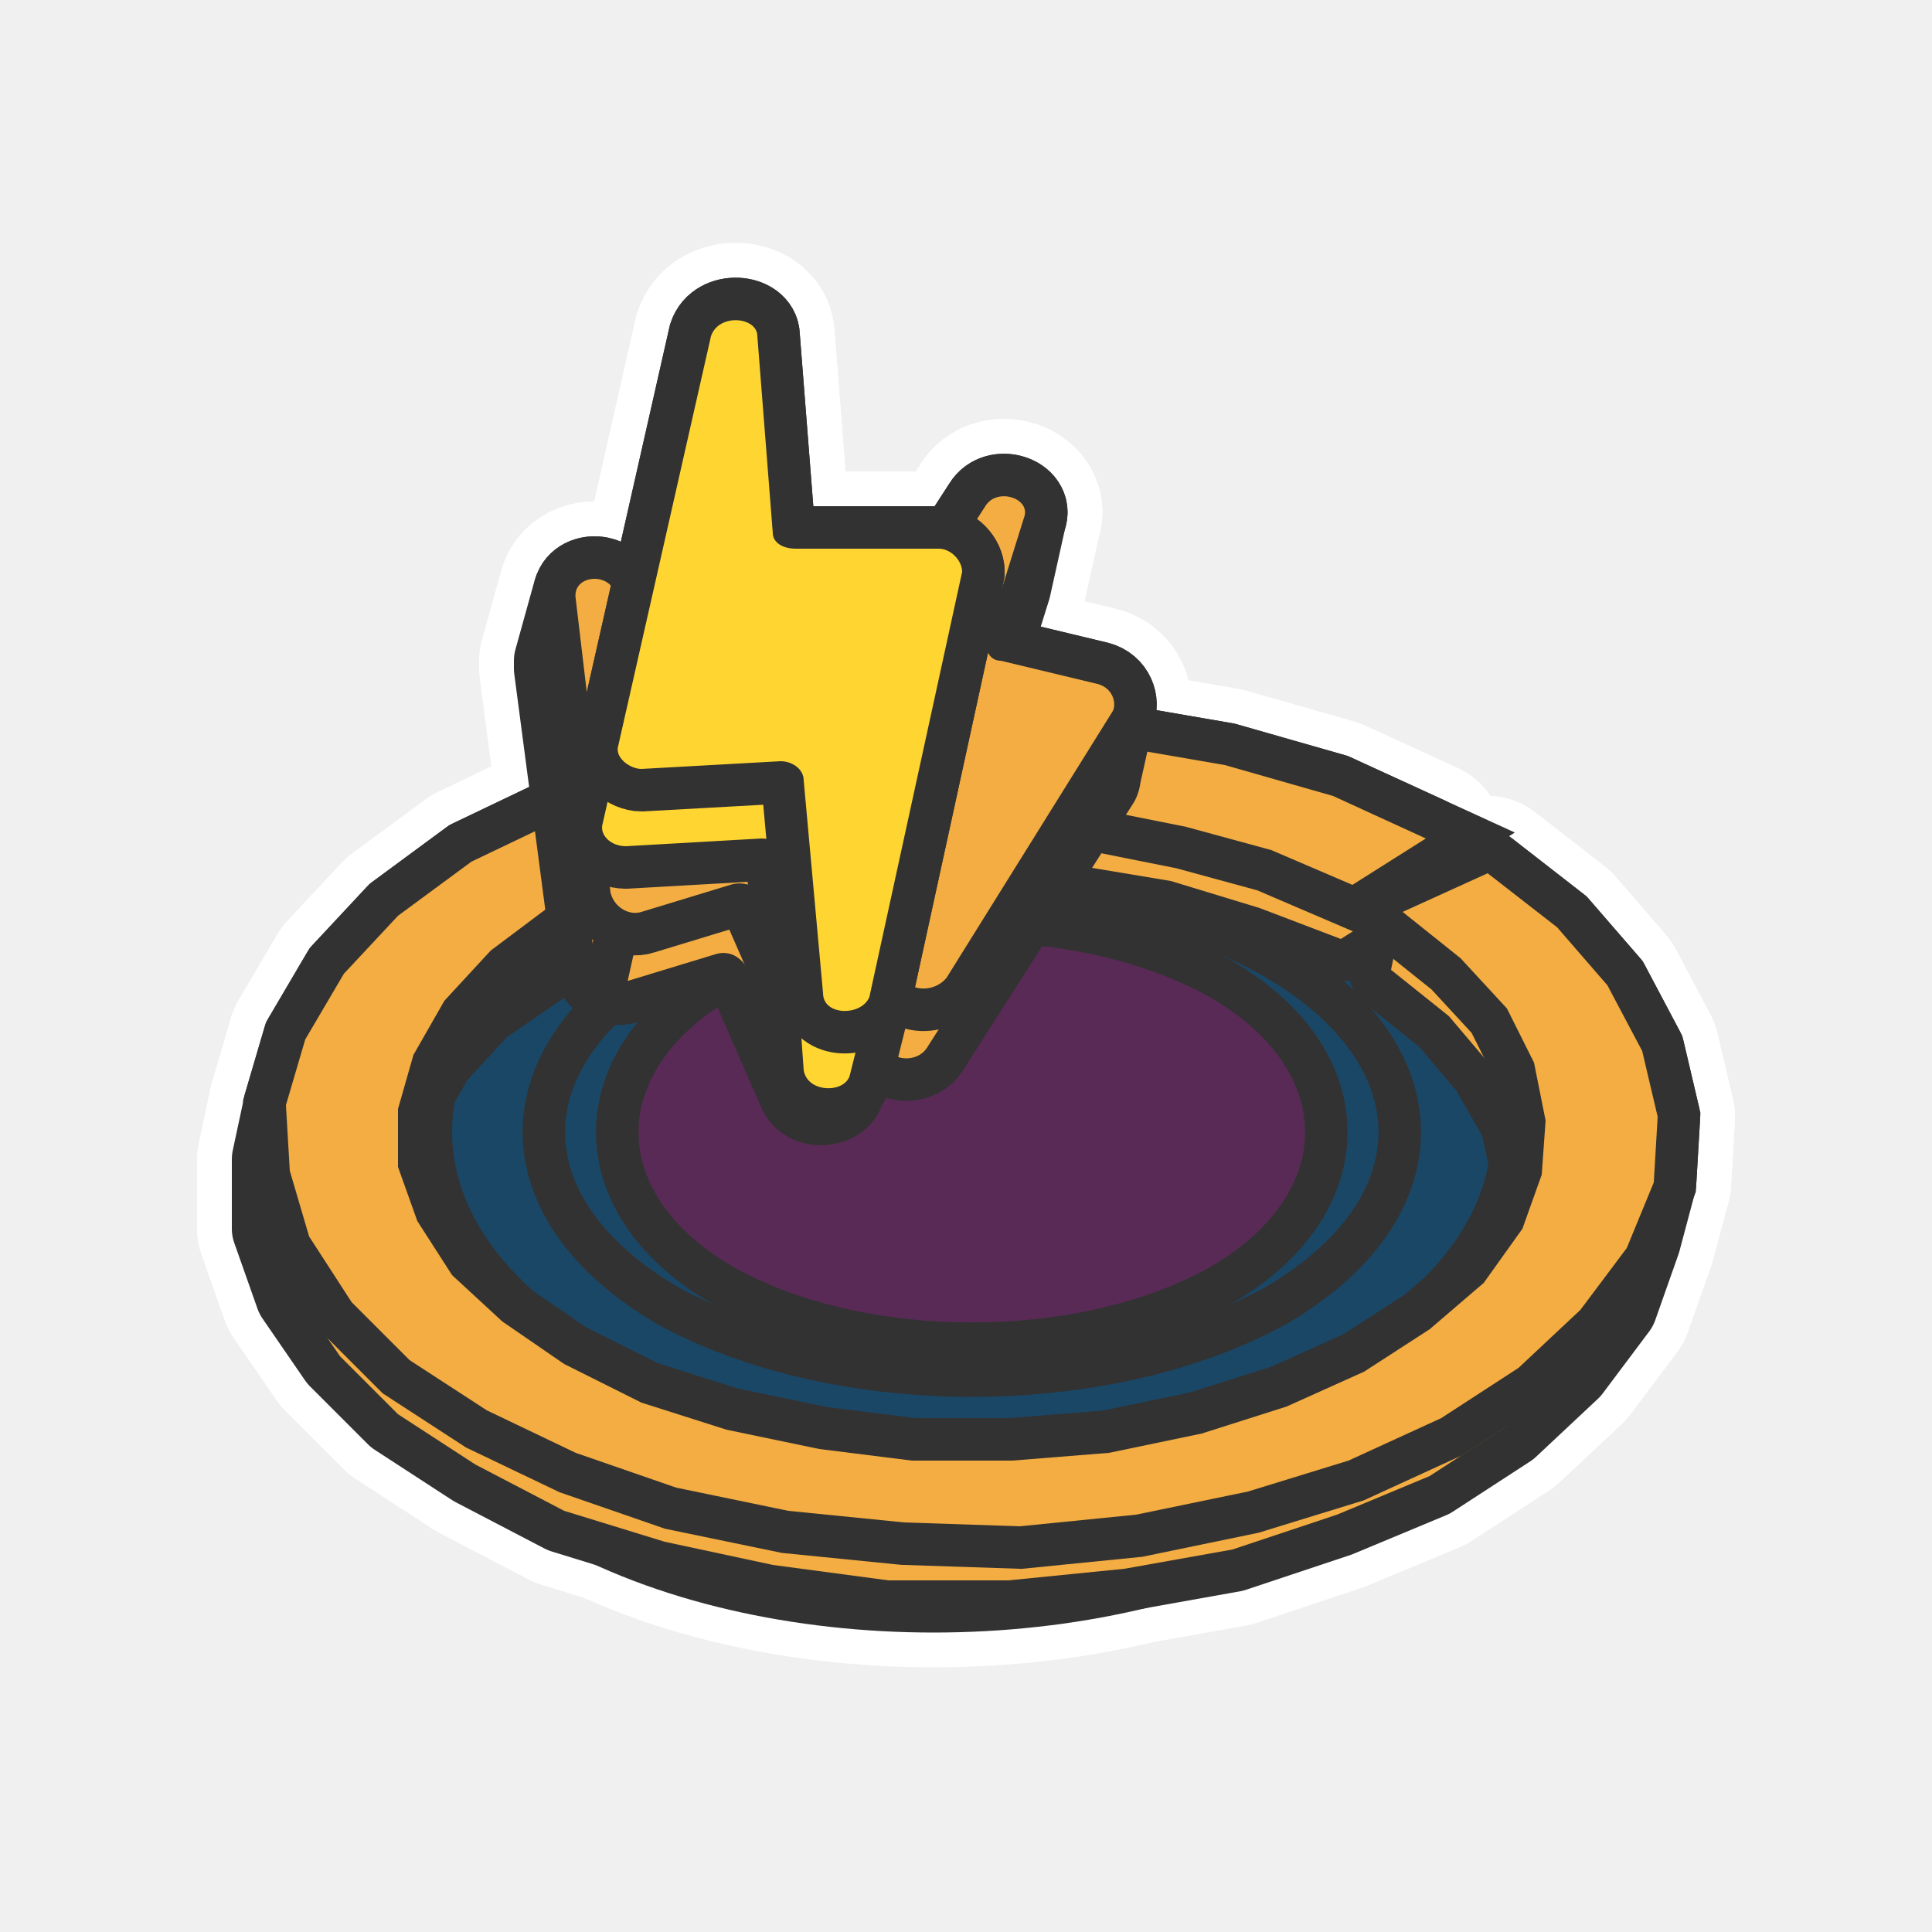
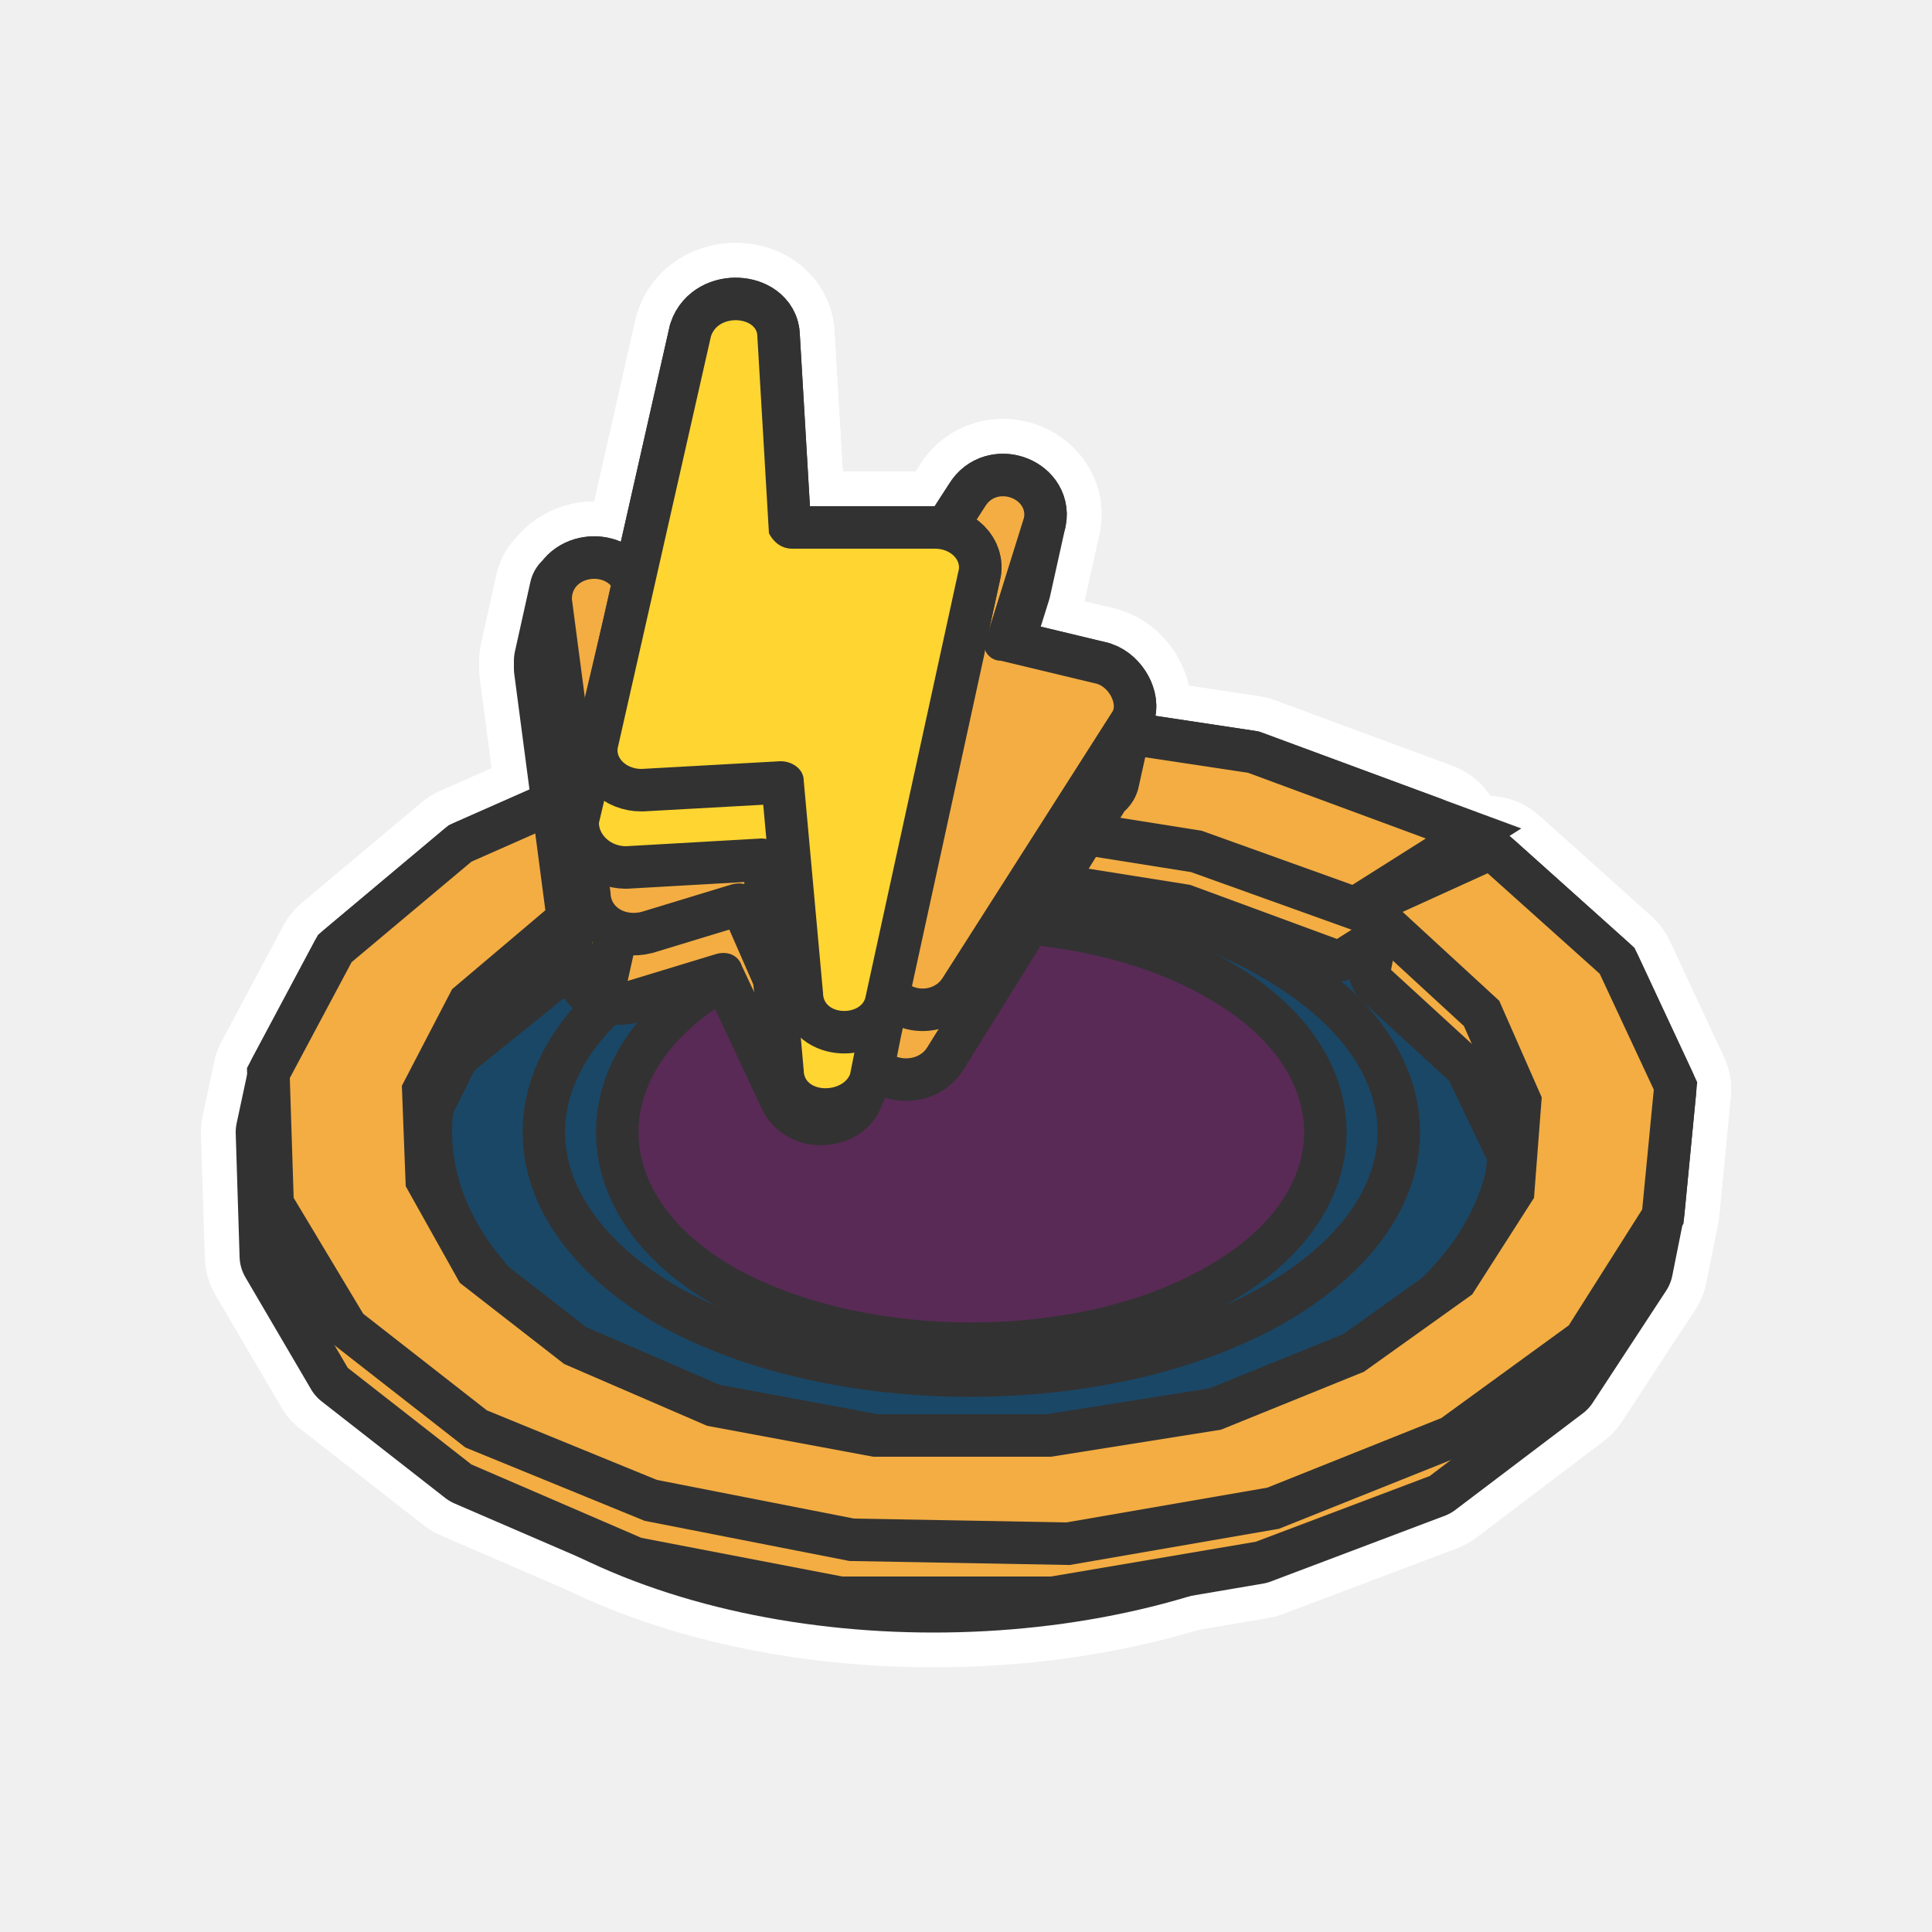
<svg xmlns="http://www.w3.org/2000/svg" width="500" height="500" viewBox="0 0 500 500">
  <defs>
-     <path id="p0" d="M347 238C399 269 399 317 347 347C294 378 209 378 156 347C104 317 104 269 156 238C209 208 294 208 347 238ZM337 280C389 310 389 359 337 389C284 419 199 419 147 389C94 359 94 310 147 280C199 250 284 250 337 280ZM385 303L375 345C371 361 359 376 337 389L347 347C368 335 381 319 385 303ZM347 347L337 389C284 419 199 419 147 389L156 347C209 378 294 378 347 347ZM156 347L147 389C116 371 103 347 109 324L118 283C113 306 126 330 156 347Z" />
-     <path id="p1" d="M347 238C399 269 399 317 347 347C294 378 209 378 156 347C104 317 104 269 156 238C209 208 294 208 347 238Z" />
-     <path id="p2" d="M313 258C346 277 346 309 313 328C279 347 224 347 190 328C157 309 157 277 190 258C224 239 279 239 313 258Z" />
-     <path id="p3" d="M385 226L403 240L416 255L425 272L429 289L428 306L421 323L409 339L393 354L373 367L349 378L323 386L294 392L264 395L234 394L204 391L175 385L149 376L126 365L106 352L91 337L80 320L75 303L74 286L79 269L89 252L103 237L122 223L145 212L170 202L198 196L228 192L258 191L288 193L317 198L345 206L369 217L350 229L329 220L307 214L282 209L257 208L232 208L207 211L184 217L162 225L143 234L127 246L115 259L107 273L103 287L103 302L108 316L117 330L130 342L146 353L166 363L188 370L212 375L236 378L262 378L287 376L311 371L333 364L353 355L370 344L384 332L394 318L399 304L400 290L397 275L390 261L378 248L363 236L385 226ZM381 240L399 254L413 269L422 286L426 303L424 321L418 338L406 354L390 369L370 382L346 392L319 401L291 406L261 409L230 409L200 405L172 399L146 391L123 379L103 366L88 351L77 335L71 318L71 300L76 283L85 267L100 251L119 238L141 226L167 217L195 210L225 206L255 206L285 208L314 213L341 221L366 231L347 243L326 235L303 228L279 224L254 222L228 223L204 226L180 231L159 239L140 249L124 260L112 273L104 287L100 301L100 316L105 330L114 344L127 357L143 368L162 377L184 384L208 390L233 392L259 392L284 390L308 386L330 379L350 370L367 359L381 346L390 333L396 319L397 304L394 290L386 276L375 263L360 251L381 240ZM428 306L424 321L418 338L421 323L428 306ZM421 323L418 338L406 354L409 339L421 323ZM409 339L406 354L390 369L393 354L409 339ZM393 354L390 369L370 382L373 367L393 354ZM373 367L370 382L346 392L349 378L373 367ZM349 378L346 392L319 401L323 386L349 378ZM323 386L319 401L291 406L294 392L323 386ZM294 392L291 406L261 409L264 395L294 392ZM264 395L261 409L230 409L234 394L264 395ZM234 394L230 409L200 405L204 391L234 394ZM204 391L200 405L172 399L175 385L204 391ZM175 385L172 399L146 391L149 376L175 385ZM149 376L146 391L123 379L126 365L149 376ZM126 365L123 379L103 366L106 352L126 365ZM106 352L103 366L88 351L91 337L106 352ZM91 337L88 351L77 335L80 320L91 337ZM80 320L77 335L71 318L75 303L80 320ZM75 303L71 318L71 300L74 286L75 303ZM369 217L366 231L347 243L350 229L369 217ZM350 229L347 243L326 235L329 220L350 229ZM329 220L326 235L303 228L307 214L329 220ZM307 214L303 228L279 224L282 209L307 214ZM282 209L279 224L254 222L257 208L282 209ZM257 208L254 222L228 223L232 208L257 208ZM232 208L228 223L204 226L207 211L232 208ZM207 211L204 226L180 231L184 217L207 211ZM184 217L180 231L159 239L162 225L184 217ZM162 225L159 239L140 249L143 234L162 225ZM143 234L140 249L124 260L127 246L143 234ZM127 246L124 260L112 273L115 259L127 246ZM115 259L112 273L104 287L107 273L115 259ZM107 273L104 287L100 301L103 287L107 273ZM399 304L396 319L397 304L400 290L399 304ZM400 290L397 304L394 290L397 275L400 290ZM397 275L394 290L386 276L390 261L397 275ZM390 261L386 276L375 263L378 248L390 261ZM378 248L375 263L360 251L363 236L378 248Z" />
-     <path id="p4" d="M385 226L403 240L416 255L425 272L429 289L428 306L421 323L409 339L393 354L373 367L349 378L323 386L294 392L264 395L234 394L204 391L175 385L149 376L126 365L106 352L91 337L80 320L75 303L74 286L79 269L89 252L103 237L122 223L145 212L170 202L198 196L228 192L258 191L288 193L317 198L345 206L369 217L350 229L329 220L307 214L282 209L257 208L232 208L207 211L184 217L162 225L143 234L127 246L115 259L107 273L103 287L103 302L108 316L117 330L130 342L146 353L166 363L188 370L212 375L236 378L262 378L287 376L311 371L333 364L353 355L370 344L384 332L394 318L399 304L400 290L397 275L390 261L378 248L363 236L385 226Z" />
-     <path id="p5" d="M265 134L255 166C255 168 256 171 259 171L284 177C288 178 289 182 288 184L245 253C241 258 232 256 234 250L243 217C244 214 242 212 239 211L215 206C212 206 210 202 211 199L255 131C258 126 267 129 265 134ZM261 152L251 184C250 186 252 189 255 189L280 195C283 196 285 200 284 202L240 271C237 276 228 274 230 268L239 235C240 232 238 230 235 229L211 224C207 224 205 220 207 217L251 149C254 144 262 147 261 152ZM265 134L261 152L251 184L255 166L265 134ZM255 166L251 184C251 184 251 184 251 184L255 166C255 166 255 166 255 166ZM288 183L284 201C284 201 284 202 284 202L288 184C288 184 288 183 288 183ZM288 184L284 202L240 271L245 253L288 184ZM245 253L240 271C237 276 228 274 230 269L234 251C233 256 242 258 245 253ZM244 217L239 235C240 232 238 230 235 229L239 211C242 212 244 214 244 217ZM239 211L235 229L211 224L215 206L239 211ZM215 206L211 224C208 224 206 221 207 219L211 201C210 203 212 206 215 206ZM265 133L261 151C261 152 261 152 261 152L265 134C265 134 265 134 265 133Z" />
-     <path id="p6" d="M265 134C267 129 258 126 255 131L211 199C210 202 212 206 215 206L239 211C242 212 244 214 243 217L234 250C232 256 241 258 245 253L288 184C289 182 288 178 284 177L259 171C256 171 255 168 255 166L265 134Z" />
-     <path id="p7" d="M159 153L172 184C173 186 177 187 180 187L204 181C208 180 212 182 212 185L222 262C223 268 214 269 211 264L197 232C196 229 192 228 189 229L166 236C163 237 159 235 158 231L149 155C148 149 157 148 159 153ZM155 171L168 202C169 204 172 205 175 205L200 199C204 198 207 200 208 203L218 280C219 286 209 287 207 282L193 250C191 247 188 246 185 247L162 254C158 255 154 253 154 249L144 173C144 167 153 166 155 171ZM222 264L218 282C217 286 209 287 207 282L211 264C213 269 221 268 222 264ZM211 264L207 282L193 250L197 232L211 264ZM197 232L193 250C191 247 188 246 185 247L189 229C192 228 196 229 197 232ZM189 229L185 247L162 254L166 236L189 229ZM166 236L162 254C158 255 154 253 154 249L158 231C159 235 163 237 166 236ZM158 231L154 249L144 173L149 155L158 231ZM149 155L144 173C144 172 144 172 144 171L149 153C149 154 149 154 149 155Z" />
-     <path id="p8" d="M159 153C157 148 148 149 149 155L158 231C159 235 163 237 166 236L189 229C192 228 196 229 197 232L211 264C214 269 223 268 222 262L212 185C212 182 208 180 204 181L180 187C177 187 173 186 172 184L159 153Z" />
-     <path id="p9" d="M196 87L200 138C200 140 202 142 206 142L243 142C246 142 249 145 249 148L225 258C223 263 213 263 213 257L208 202C208 199 205 197 202 197L166 199C163 199 159 196 160 193L184 87C186 81 196 82 196 87ZM192 107L195 157C195 160 198 162 201 162L238 162C242 162 245 164 244 167L220 277C219 283 209 283 208 277L204 221C203 219 201 217 197 217L162 219C158 219 155 216 156 213L180 107C181 101 191 101 192 107ZM225 258L220 278C219 283 209 283 208 277L213 257C213 263 223 263 225 258ZM213 257L208 277L204 221L208 202L213 257ZM208 202L204 221C203 219 201 217 197 217L202 197C205 197 208 199 208 202ZM202 197L197 217L162 219L166 199L202 197ZM166 199L162 219C158 219 155 216 156 213L160 193C159 196 163 199 166 199ZM160 193L156 213L180 107L184 87L160 193ZM184 87L180 107C180 107 180 107 180 107L184 87C184 87 184 87 184 87Z" />
-     <path id="p10" d="M196 87C196 82 186 81 184 87L160 193C159 196 163 199 166 199L202 197C205 197 208 199 208 202L213 257C213 263 223 263 225 258L249 148C249 145 246 142 243 142L206 142C202 142 200 140 200 138L196 87Z" />
+     <path id="p0" d="M346 238C399 269 399 317 346 347C294 378 209 378 156 347C104 317 104 269 156 238C209 208 294 208 346 238ZM337 280C389 310 389 359 337 389C284 419 199 419 147 389C94 359 94 310 147 280C199 250 284 250 337 280ZM385 303L375 345C371 361 358 376 337 389L346 347C368 335 381 319 385 303ZM346 347L337 389C284 419 199 419 147 389L156 347C209 378 294 378 346 347ZM156 347L147 389C116 371 103 347 108 324L118 283C113 306 125 330 156 347Z" />
+     <path id="p1" d="M346 238C399 269 399 317 346 347C294 378 209 378 156 347C104 317 104 269 156 238C209 208 294 208 346 238Z" />
+     <path id="p2" d="M312 258C346 277 346 309 312 328C279 347 224 347 190 328C157 309 157 277 190 258C224 239 279 239 312 258Z" />
+     <path id="p3" d="M385 226L414 252L428 282L425 313L406 343L373 367L328 385L276 394L221 393L170 383L126 365L94 340L76 310L75 279L91 249L122 223L165 204L216 193L270 192L323 200L369 217L350 229L311 215L267 208L222 209L179 218L143 234L117 256L104 281L105 307L119 332L146 353L183 369L226 377L272 377L316 370L353 355L381 335L397 310L399 284L388 259L363 236L385 226ZM381 240L411 266L425 296L422 328L403 357L370 382L325 399L272 408L218 408L166 398L122 379L90 354L73 325L72 293L88 263L119 238L161 218L213 208L267 206L320 214L365 231L346 243L308 229L264 222L218 224L175 233L140 249L114 270L101 296L101 322L116 347L143 368L180 383L223 391L268 392L312 384L350 370L378 349L394 324L396 298L384 273L360 251L381 240ZM425 313L422 328L403 357L406 343L425 313ZM406 343L403 357L370 382L373 367L406 343ZM373 367L370 382L325 399L328 385L373 367ZM328 385L325 399L272 408L276 394L328 385ZM276 394L272 408L218 408L221 393L276 394ZM221 393L218 408L166 398L170 383L221 393ZM170 383L166 398L122 379L126 365L170 383ZM126 365L122 379L90 354L94 340L126 365ZM94 340L90 354L73 325L76 310L94 340ZM76 310L73 325L72 293L75 279L76 310ZM369 217L365 231L346 243L350 229L369 217ZM350 229L346 243L308 229L311 215L350 229ZM311 215L308 229L264 222L267 208L311 215ZM267 208L264 222L218 224L222 209L267 208ZM222 209L218 224L175 233L179 218L222 209ZM179 218L175 233L140 249L143 234L179 218ZM143 234L140 249L114 270L117 256L143 234ZM117 256L114 270L101 296L104 281L117 256ZM397 310L394 324L396 298L399 284L397 310ZM399 284L396 298L384 273L388 259L399 284ZM388 259L384 273L360 251L363 236L388 259Z" />
+     <path id="p4" d="M385 226L414 252L428 282L425 313L406 343L373 367L328 385L276 394L221 393L170 383L126 365L94 340L76 310L75 279L91 249L122 223L165 204L216 193L270 192L323 200L369 217L350 229L311 215L267 208L222 209L179 218L143 234L117 256L104 281L105 307L119 332L146 353L183 369L226 377L272 377L316 370L353 355L381 335L397 310L399 284L388 259L363 236L385 226Z" />
+     <path id="p5" d="M265 134L255 166C254 168 256 171 259 171L284 177C287 178 289 182 288 184L244 253C241 258 232 256 234 250L243 217C244 214 242 212 239 211L215 206C211 206 209 202 211 199L255 131C258 126 266 129 265 134ZM261 152L251 184C250 186 252 189 255 189L280 195C283 196 285 200 283 202L240 271C237 276 228 274 229 268L239 235C240 232 238 230 235 229L211 224C207 224 205 220 207 217L251 149C254 144 262 147 261 152ZM265 134L261 152L251 184L255 166L265 134ZM255 166L251 184C251 184 251 184 251 184L255 166C255 166 255 166 255 166ZM288 183L284 201C284 201 284 202 283 202L288 184C288 184 288 183 288 183ZM288 184L283 202L240 271L244 253L288 184ZM244 253L240 271C237 276 228 274 229 269L234 251C232 256 241 258 244 253ZM243 217L239 235C240 232 238 230 235 229L239 211C242 212 244 214 243 217ZM239 211L235 229L211 224L215 206L239 211ZM215 206L211 224C208 224 206 221 207 219L211 201C210 203 212 206 215 206ZM265 133L261 151C261 152 261 152 261 152L265 134C265 134 265 134 265 133Z" />
+     <path id="p6" d="M265 134C266 129 258 126 255 131L211 199C209 202 211 206 215 206L239 211C242 212 244 214 243 217L234 250C232 256 241 258 244 253L288 184C289 182 287 178 284 177L259 171C256 171 254 168 255 166L265 134Z" />
+     <path id="p7" d="M159 153L172 184C173 186 176 187 179 187L204 181C208 180 211 182 212 185L222 262C223 268 213 269 211 264L197 232C195 229 192 228 189 229L166 236C162 237 158 235 158 231L148 155C148 149 157 148 159 153ZM155 171L168 202C169 204 172 205 175 205L200 199C204 198 207 200 208 203L218 280C219 286 209 287 207 282L192 250C191 247 188 246 185 247L162 254C158 255 154 253 154 249L144 173C144 167 153 166 155 171ZM222 264L218 282C217 286 209 287 207 282L211 264C213 269 221 268 222 264ZM211 264L207 282L192 250L197 232L211 264ZM197 232L192 250C191 247 188 246 185 247L189 229C192 228 195 229 197 232ZM189 229L185 247L162 254L166 236L189 229ZM166 236L162 254C158 255 154 253 154 249L158 231C158 235 162 237 166 236ZM158 231L154 249L144 173L148 155L158 231ZM148 155L144 173C144 172 144 172 144 171L148 153C148 154 148 154 148 155Z" />
+     <path id="p8" d="M159 153C157 148 148 149 148 155L158 231C158 235 162 237 166 236L189 229C192 228 195 229 197 232L211 264C213 269 223 268 222 262L212 185C211 182 208 180 204 181L179 187C176 187 173 186 172 184L159 153Z" />
+     <path id="p9" d="M196 87L199 138C200 140 202 142 205 142L242 142C246 142 249 145 248 148L224 258C223 263 213 263 213 257L208 202C208 199 205 197 202 197L166 199C162 199 159 196 160 193L184 87C186 81 196 82 196 87ZM192 107L195 157C195 160 198 162 201 162L238 162C242 162 244 164 244 167L220 277C219 283 208 283 208 277L203 221C203 219 200 217 197 217L162 219C158 219 155 216 155 213L180 107C181 101 191 101 192 107ZM224 258L220 278C218 283 208 283 208 277L213 257C213 263 223 263 224 258ZM213 257L208 277L203 221L208 202L213 257ZM208 202L203 221C203 219 200 217 197 217L202 197C205 197 208 199 208 202ZM202 197L197 217L162 219L166 199L202 197ZM166 199L162 219C158 219 155 216 155 213L160 193C159 196 162 199 166 199ZM160 193L155 213L180 107L184 87L160 193ZM184 87L180 107C180 107 180 107 180 107L184 87C184 87 184 87 184 87Z" />
+     <path id="p10" d="M196 87C196 82 186 81 184 87L160 193C159 196 162 199 166 199L202 197C205 197 208 199 208 202L213 257C213 263 223 263 224 258L248 148C249 145 246 142 242 142L205 142C202 142 200 140 199 138L196 87Z" />
  </defs>
  <g fill="#ffffff" stroke="#ffffff" stroke-width="40" stroke-linejoin="round">
    <use href="#p0" />
    <use href="#p1" />
    <use href="#p2" />
    <use href="#p3" />
    <use href="#p4" />
    <use href="#p5" />
    <use href="#p6" />
    <use href="#p7" />
    <use href="#p8" />
    <use href="#p9" />
    <use href="#p10" />
  </g>
  <g stroke="#323232" stroke-width="22" stroke-miterlimit="4" paint-order="stroke">
    <use href="#p0" fill="#1a4766" stroke-linejoin="round" />
    <use href="#p1" fill="#1a4766" stroke-linejoin="miter" />
    <use href="#p2" fill="#592a56" stroke-linejoin="miter" />
-     <path d="M330 248C373 273 373 313 330 338C286 362 217 362 173 338C130 313 130 273 173 248C217 223 286 223 330 248Z" fill="none" stroke-width="11" stroke-linecap="round" stroke-linejoin="round" />
+     <path d="M329 248C373 273 373 313 329 338C286 362 216 362 173 338C130 313 130 273 173 248C216 223 286 223 329 248Z" fill="none" stroke-width="11" stroke-linecap="round" stroke-linejoin="round" />
    <use href="#p3" fill="#f3ad42" stroke-linejoin="round" />
    <use href="#p4" fill="#f3ad42" stroke-linejoin="miter" />
    <use href="#p5" fill="#f3ad42" stroke-linejoin="round" />
    <use href="#p6" fill="#f3ad42" stroke-linejoin="miter" />
    <use href="#p7" fill="#f3ad42" stroke-linejoin="round" />
    <path d="M161 235L157 253" fill="none" stroke-width="11" stroke-linecap="round" stroke-linejoin="round" />
    <use href="#p8" fill="#f3ad42" stroke-linejoin="miter" />
    <use href="#p9" fill="#ffd531" stroke-linejoin="round" />
    <use href="#p10" fill="#ffd531" stroke-linejoin="miter" />
  </g>
</svg>
